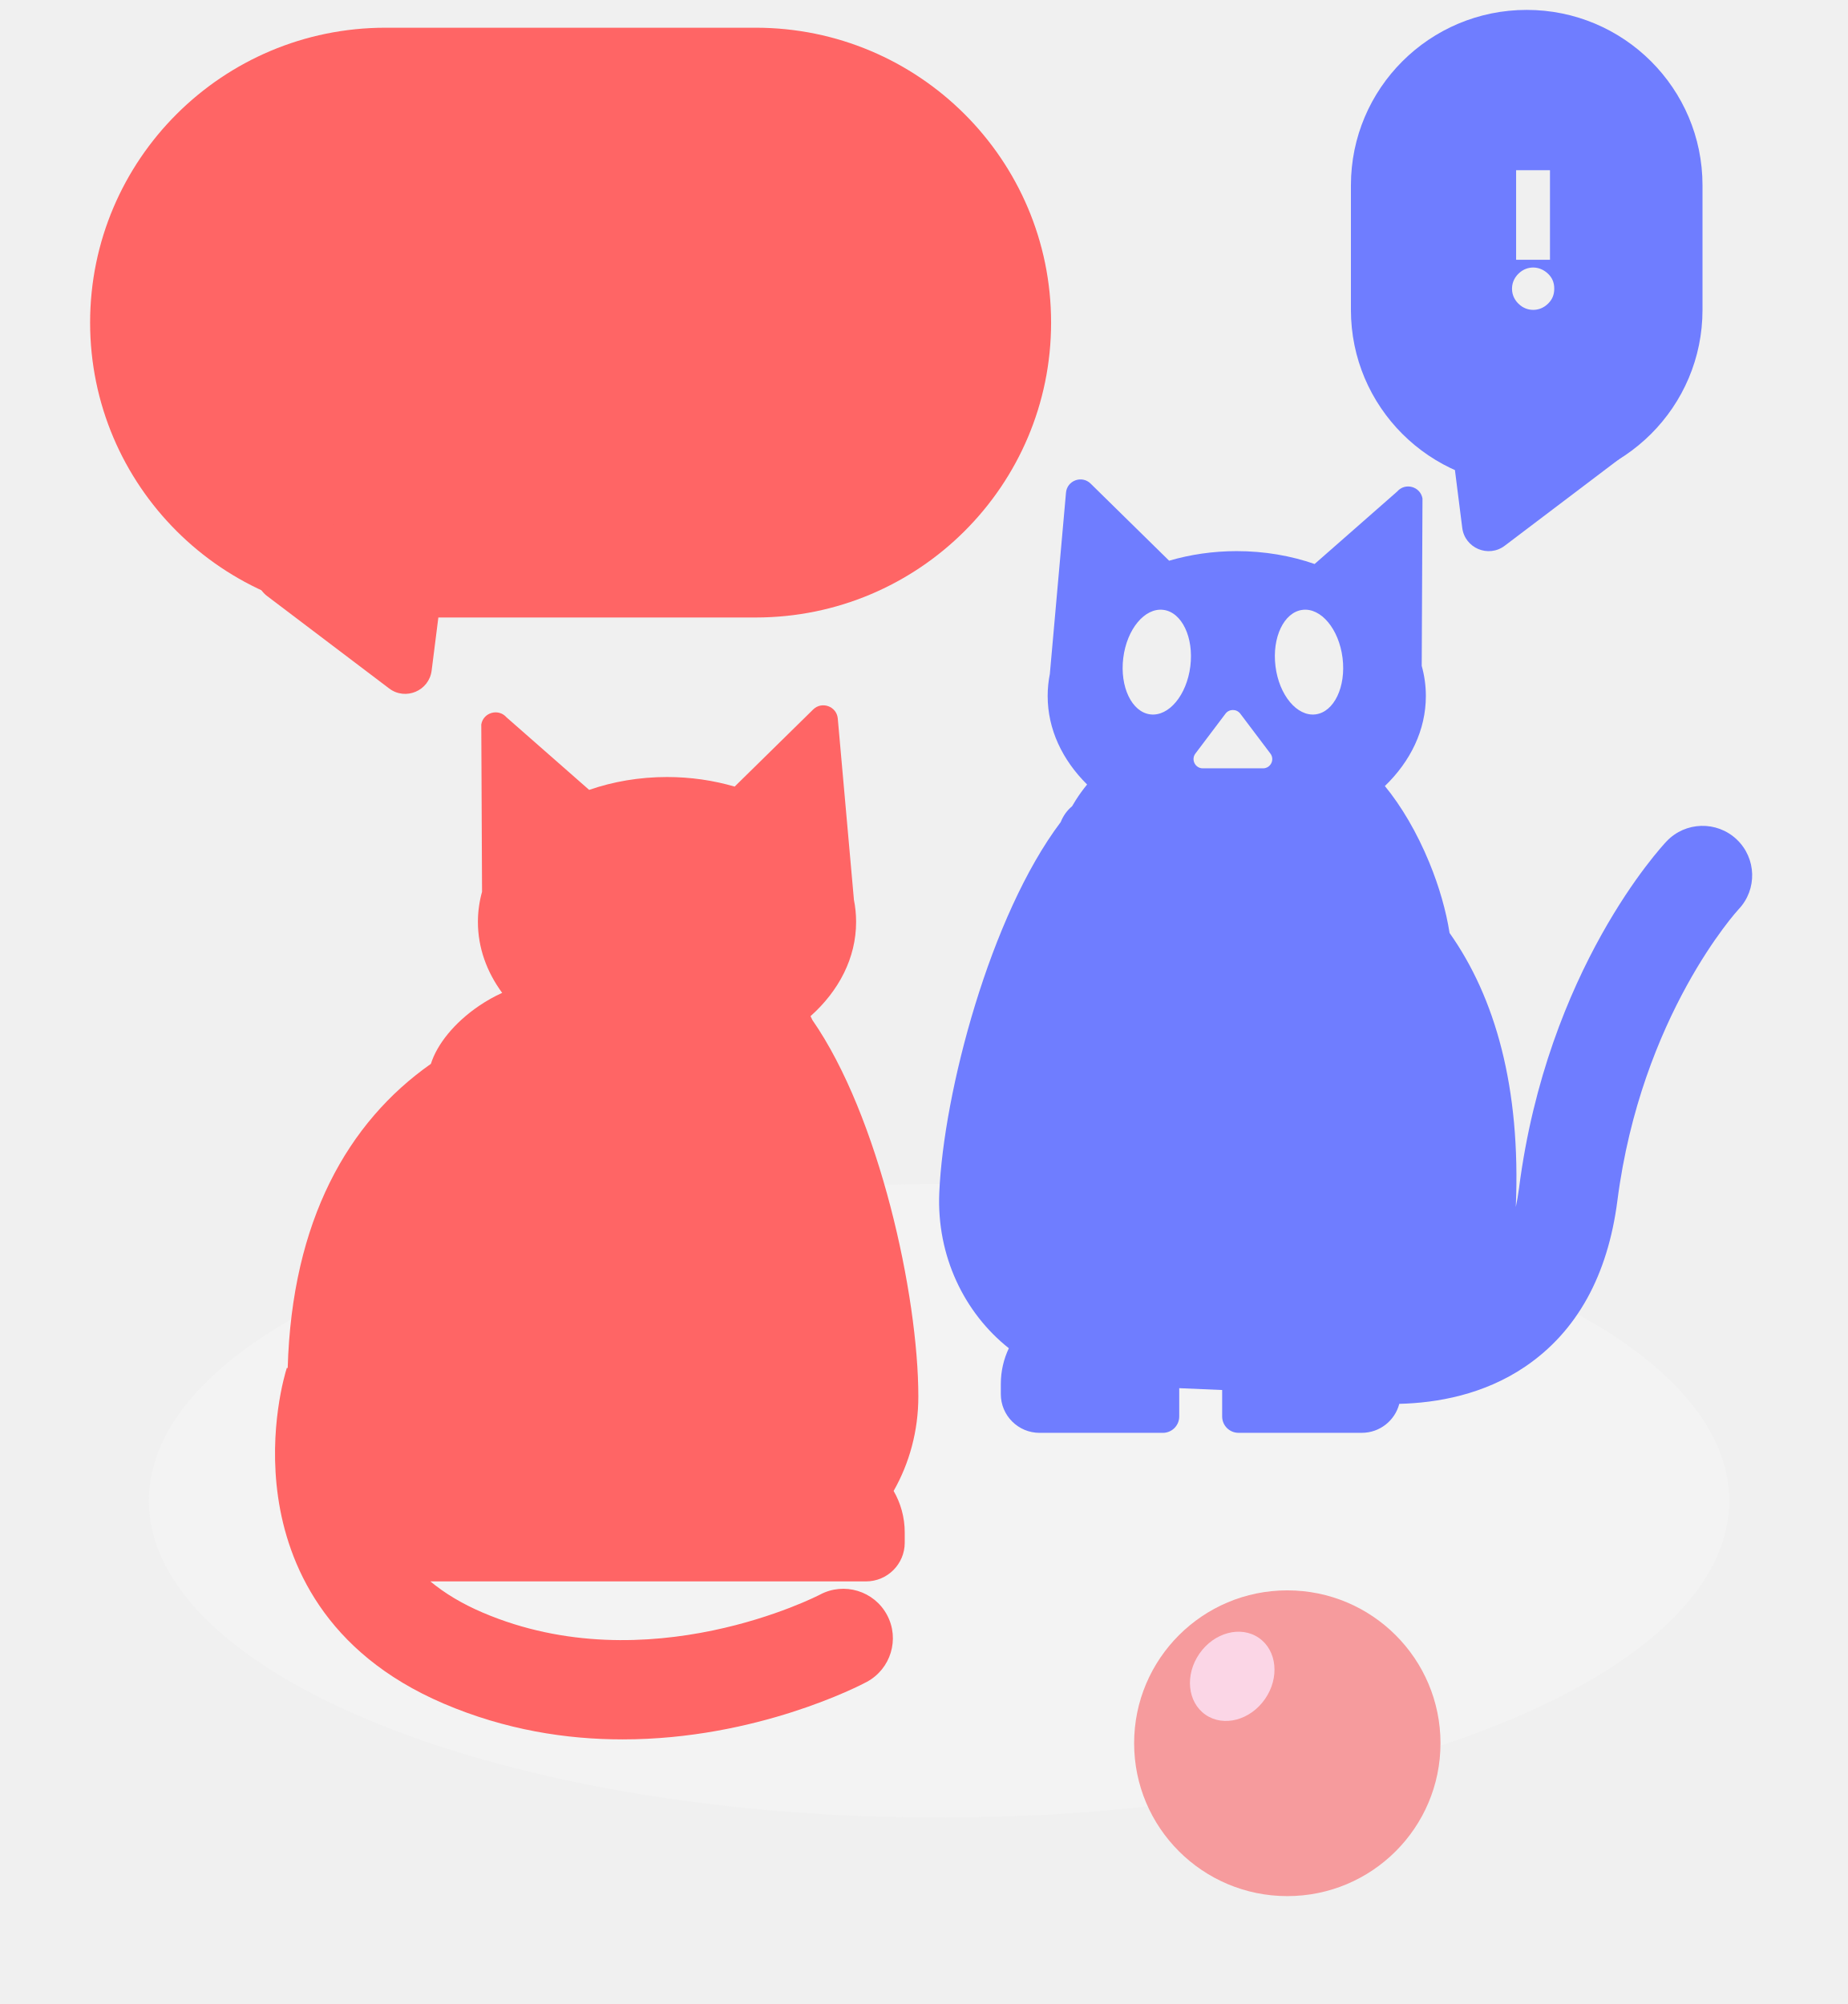
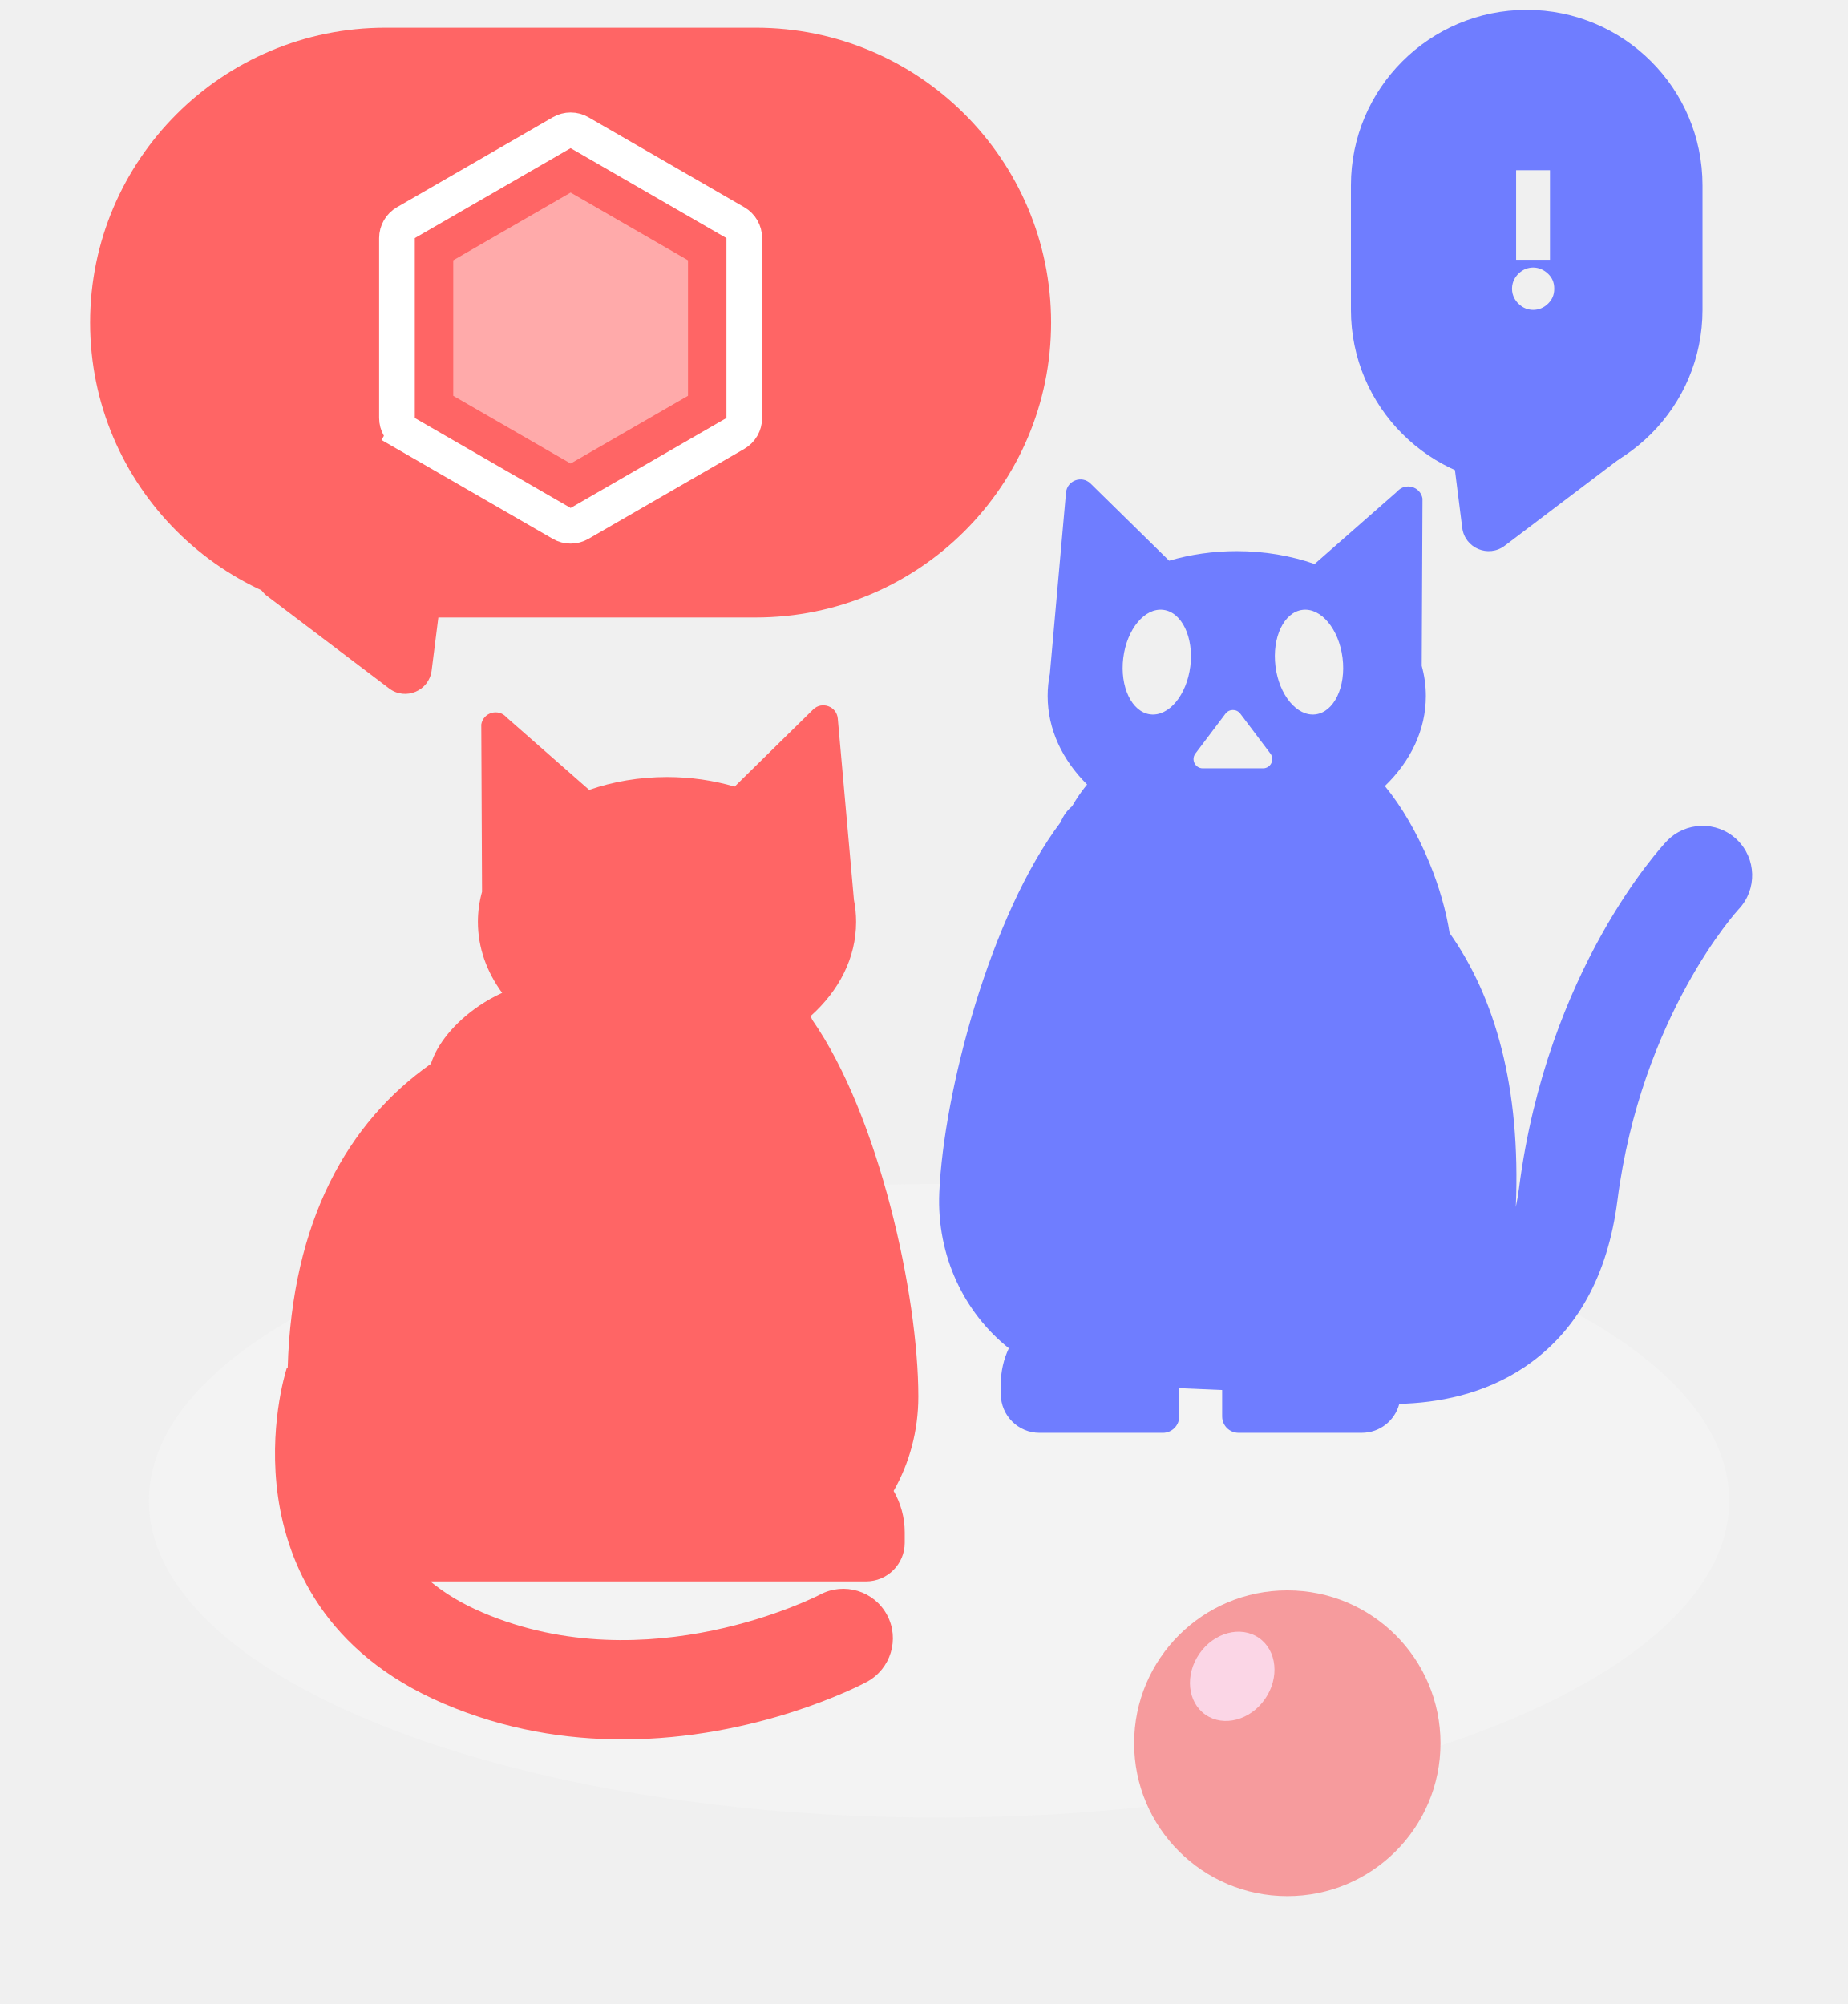
<svg xmlns="http://www.w3.org/2000/svg" width="259" height="281" viewBox="0 0 259 281" fill="none">
  <path d="M131.651 254.857C192.831 254.857 242.427 234.97 242.427 210.439C242.427 185.907 192.831 166.02 131.651 166.02C70.472 166.02 20.876 185.907 20.876 210.439C20.876 234.97 70.472 254.857 131.651 254.857Z" fill="#F3F3F3" />
  <path d="M105.933 86.585H54.059C31.181 86.585 12.633 68.071 12.633 45.235C12.633 22.4 31.181 3.886 54.059 3.886H105.933C128.811 3.886 147.359 22.4 147.359 45.235C147.363 68.071 128.815 86.585 105.933 86.585Z" fill="#FF6565" />
  <path d="M60.514 94.028L63.203 72.778C63.565 69.931 60.7 67.758 58.047 68.872L38.267 77.171C35.614 78.286 35.165 81.846 37.457 83.583L54.551 96.53C56.839 98.27 60.152 96.879 60.514 94.028Z" fill="#FF6565" />
  <path d="M205.001 74.015L202.311 52.765C201.95 49.918 204.814 47.745 207.468 48.859L227.247 57.159C229.901 58.273 230.35 61.834 228.058 63.571L210.964 76.517C208.675 78.258 205.362 76.866 205.001 74.015Z" fill="#6F7DFF" />
  <path d="M214.038 1.388C200.424 1.388 189.393 12.403 189.393 25.988V43.455C189.393 57.044 200.428 68.055 214.038 68.055C227.652 68.055 238.684 57.04 238.684 43.455V25.988C238.684 12.403 227.648 1.388 214.038 1.388ZM212.553 23.863H217.3V36.425H212.553V23.863ZM217.042 42.567C216.442 43.166 215.699 43.451 214.952 43.451C214.324 43.451 213.55 43.253 212.863 42.567C212.489 42.194 211.977 41.512 211.977 40.481C211.977 39.45 212.493 38.768 212.863 38.395C213.55 37.709 214.321 37.511 214.952 37.511C215.667 37.511 216.438 37.797 217.07 38.423C217.554 38.907 217.9 39.537 217.9 40.477C217.9 41.425 217.558 42.051 217.042 42.567Z" fill="#6F7DFF" />
  <path d="M128.747 195.819C128.747 181.655 123.265 156.508 113.881 143.01C113.806 142.832 113.723 142.661 113.627 142.491C117.612 138.938 120.023 134.318 120.023 129.267C120.023 128.2 119.916 127.153 119.709 126.134C119.709 126.102 119.709 126.067 119.705 126.035L117.453 100.753C117.302 99.044 115.224 98.282 114.001 99.484L102.993 110.297C100.049 109.433 96.855 108.953 93.514 108.953C89.621 108.953 85.926 109.603 82.597 110.757L71.017 100.59C69.893 99.293 67.764 99.884 67.474 101.577L67.581 125.04C67.204 126.404 67.001 127.819 67.001 129.267C67.001 132.883 68.24 136.277 70.402 139.219C69.317 139.711 68.225 140.318 67.156 141.043C63.68 143.407 61.261 146.448 60.411 149.172C48.795 157.336 40.929 171.131 40.333 191.838L40.214 191.798C39.944 192.647 37.616 200.379 38.983 209.896C40.313 219.154 45.422 231.7 62.19 238.873C70.855 242.581 79.447 243.901 87.297 243.897C106.123 243.897 120.651 236.3 121.501 235.844C124.886 234.036 126.169 229.825 124.357 226.446C122.546 223.068 118.339 221.791 114.954 223.599C114.716 223.726 90.868 236.038 67.668 226.113C64.808 224.892 62.373 223.433 60.335 221.744H99.926H104.097H104.125H105.384H121.406C124.405 221.744 126.84 219.317 126.84 216.319V214.88C126.84 212.758 126.272 210.776 125.283 209.059C127.484 205.189 128.747 200.661 128.747 195.819Z" fill="#FF6565" />
  <path d="M243.475 117.7C240.686 115.067 236.285 115.186 233.647 117.97C232.968 118.687 216.911 135.924 212.962 166.595C212.843 167.519 212.688 168.399 212.509 169.248C213.228 152.459 209.601 139.838 203.225 130.821C202.74 127.764 201.799 124.389 200.385 120.951C198.633 116.689 196.436 112.993 194.152 110.218C197.747 106.752 199.9 102.366 199.9 97.592C199.9 96.141 199.697 94.729 199.32 93.365L199.427 69.903C199.137 68.214 197.008 67.619 195.884 68.916L184.304 79.083C180.975 77.929 177.28 77.278 173.387 77.278C170.046 77.278 166.852 77.758 163.908 78.623L152.9 67.809C151.677 66.608 149.599 67.369 149.448 69.078L147.196 94.361C147.192 94.392 147.196 94.428 147.192 94.46C146.985 95.483 146.878 96.526 146.878 97.592C146.878 102.267 148.944 106.57 152.408 110.003C151.856 110.674 151.323 111.399 150.831 112.176C150.644 112.47 150.469 112.763 150.298 113.057C149.615 113.616 149.063 114.377 148.705 115.273C138.81 128.39 132.291 153.149 131.683 167.246C131.302 176.104 135.191 184.102 141.436 189.05C140.717 190.565 140.311 192.262 140.311 194.05V195.49C140.311 198.484 142.743 200.914 145.746 200.914H163.027C164.294 200.914 165.323 199.887 165.323 198.622V194.649L171.341 194.907V198.618C171.341 199.883 172.37 200.91 173.637 200.91H190.918C193.449 200.91 195.566 199.181 196.174 196.846C201.461 196.719 208.04 195.565 213.86 191.604C221.058 186.703 225.396 178.883 226.751 168.356C230.092 142.395 243.626 127.625 243.745 127.498C246.383 124.726 246.264 120.337 243.475 117.7ZM166.88 93.425C166.375 97.473 163.865 100.491 161.267 100.17C158.673 99.849 156.976 96.308 157.477 92.259C157.981 88.21 160.492 85.193 163.09 85.514C165.688 85.835 167.384 89.376 166.88 93.425ZM177.07 107.735H168.628C167.559 107.735 166.947 106.514 167.591 105.662L171.81 100.071C172.33 99.385 173.363 99.385 173.884 100.071L178.102 105.662C178.75 106.514 178.138 107.735 177.07 107.735ZM184.431 100.17C181.837 100.491 179.322 97.473 178.818 93.425C178.313 89.376 180.009 85.835 182.607 85.514C185.201 85.193 187.716 88.21 188.221 92.259C188.725 96.304 187.029 99.844 184.431 100.17Z" fill="#6F7DFF" />
  <path d="M180.476 265.872C192.336 265.872 201.951 256.275 201.951 244.436C201.951 232.597 192.336 223 180.476 223C168.615 223 159 232.597 159 244.436C159 256.275 168.615 265.872 180.476 265.872Z" fill="#F69B9D" />
  <path d="M177.352 238.232C179.416 235.255 179.03 231.42 176.49 229.665C173.949 227.91 170.217 228.901 168.153 231.877C166.089 234.854 166.475 238.69 169.015 240.444C171.556 242.199 175.288 241.209 177.352 238.232Z" fill="#FBD6E6" />
+   <path d="M78.75 18.608C79.523 18.162 80.477 18.162 81.25 18.608L103.097 31.222C103.87 31.668 104.347 32.494 104.347 33.387V58.613C104.347 59.506 103.87 60.332 103.097 60.778L81.25 73.392C80.477 73.838 79.523 73.838 78.75 73.392L56.903 60.778L55.653 62.943L56.903 60.778C56.13 60.332 55.653 59.506 55.653 58.613V33.387C55.653 32.494 56.13 31.668 56.903 31.222L78.75 18.608Z" stroke="white" stroke-width="5" />
+   <path d="M80 27L96.454 36.5V55.5L80 65L63.545 55.5V36.5L80 27Z" fill="#FFAAAA" />
</svg>
